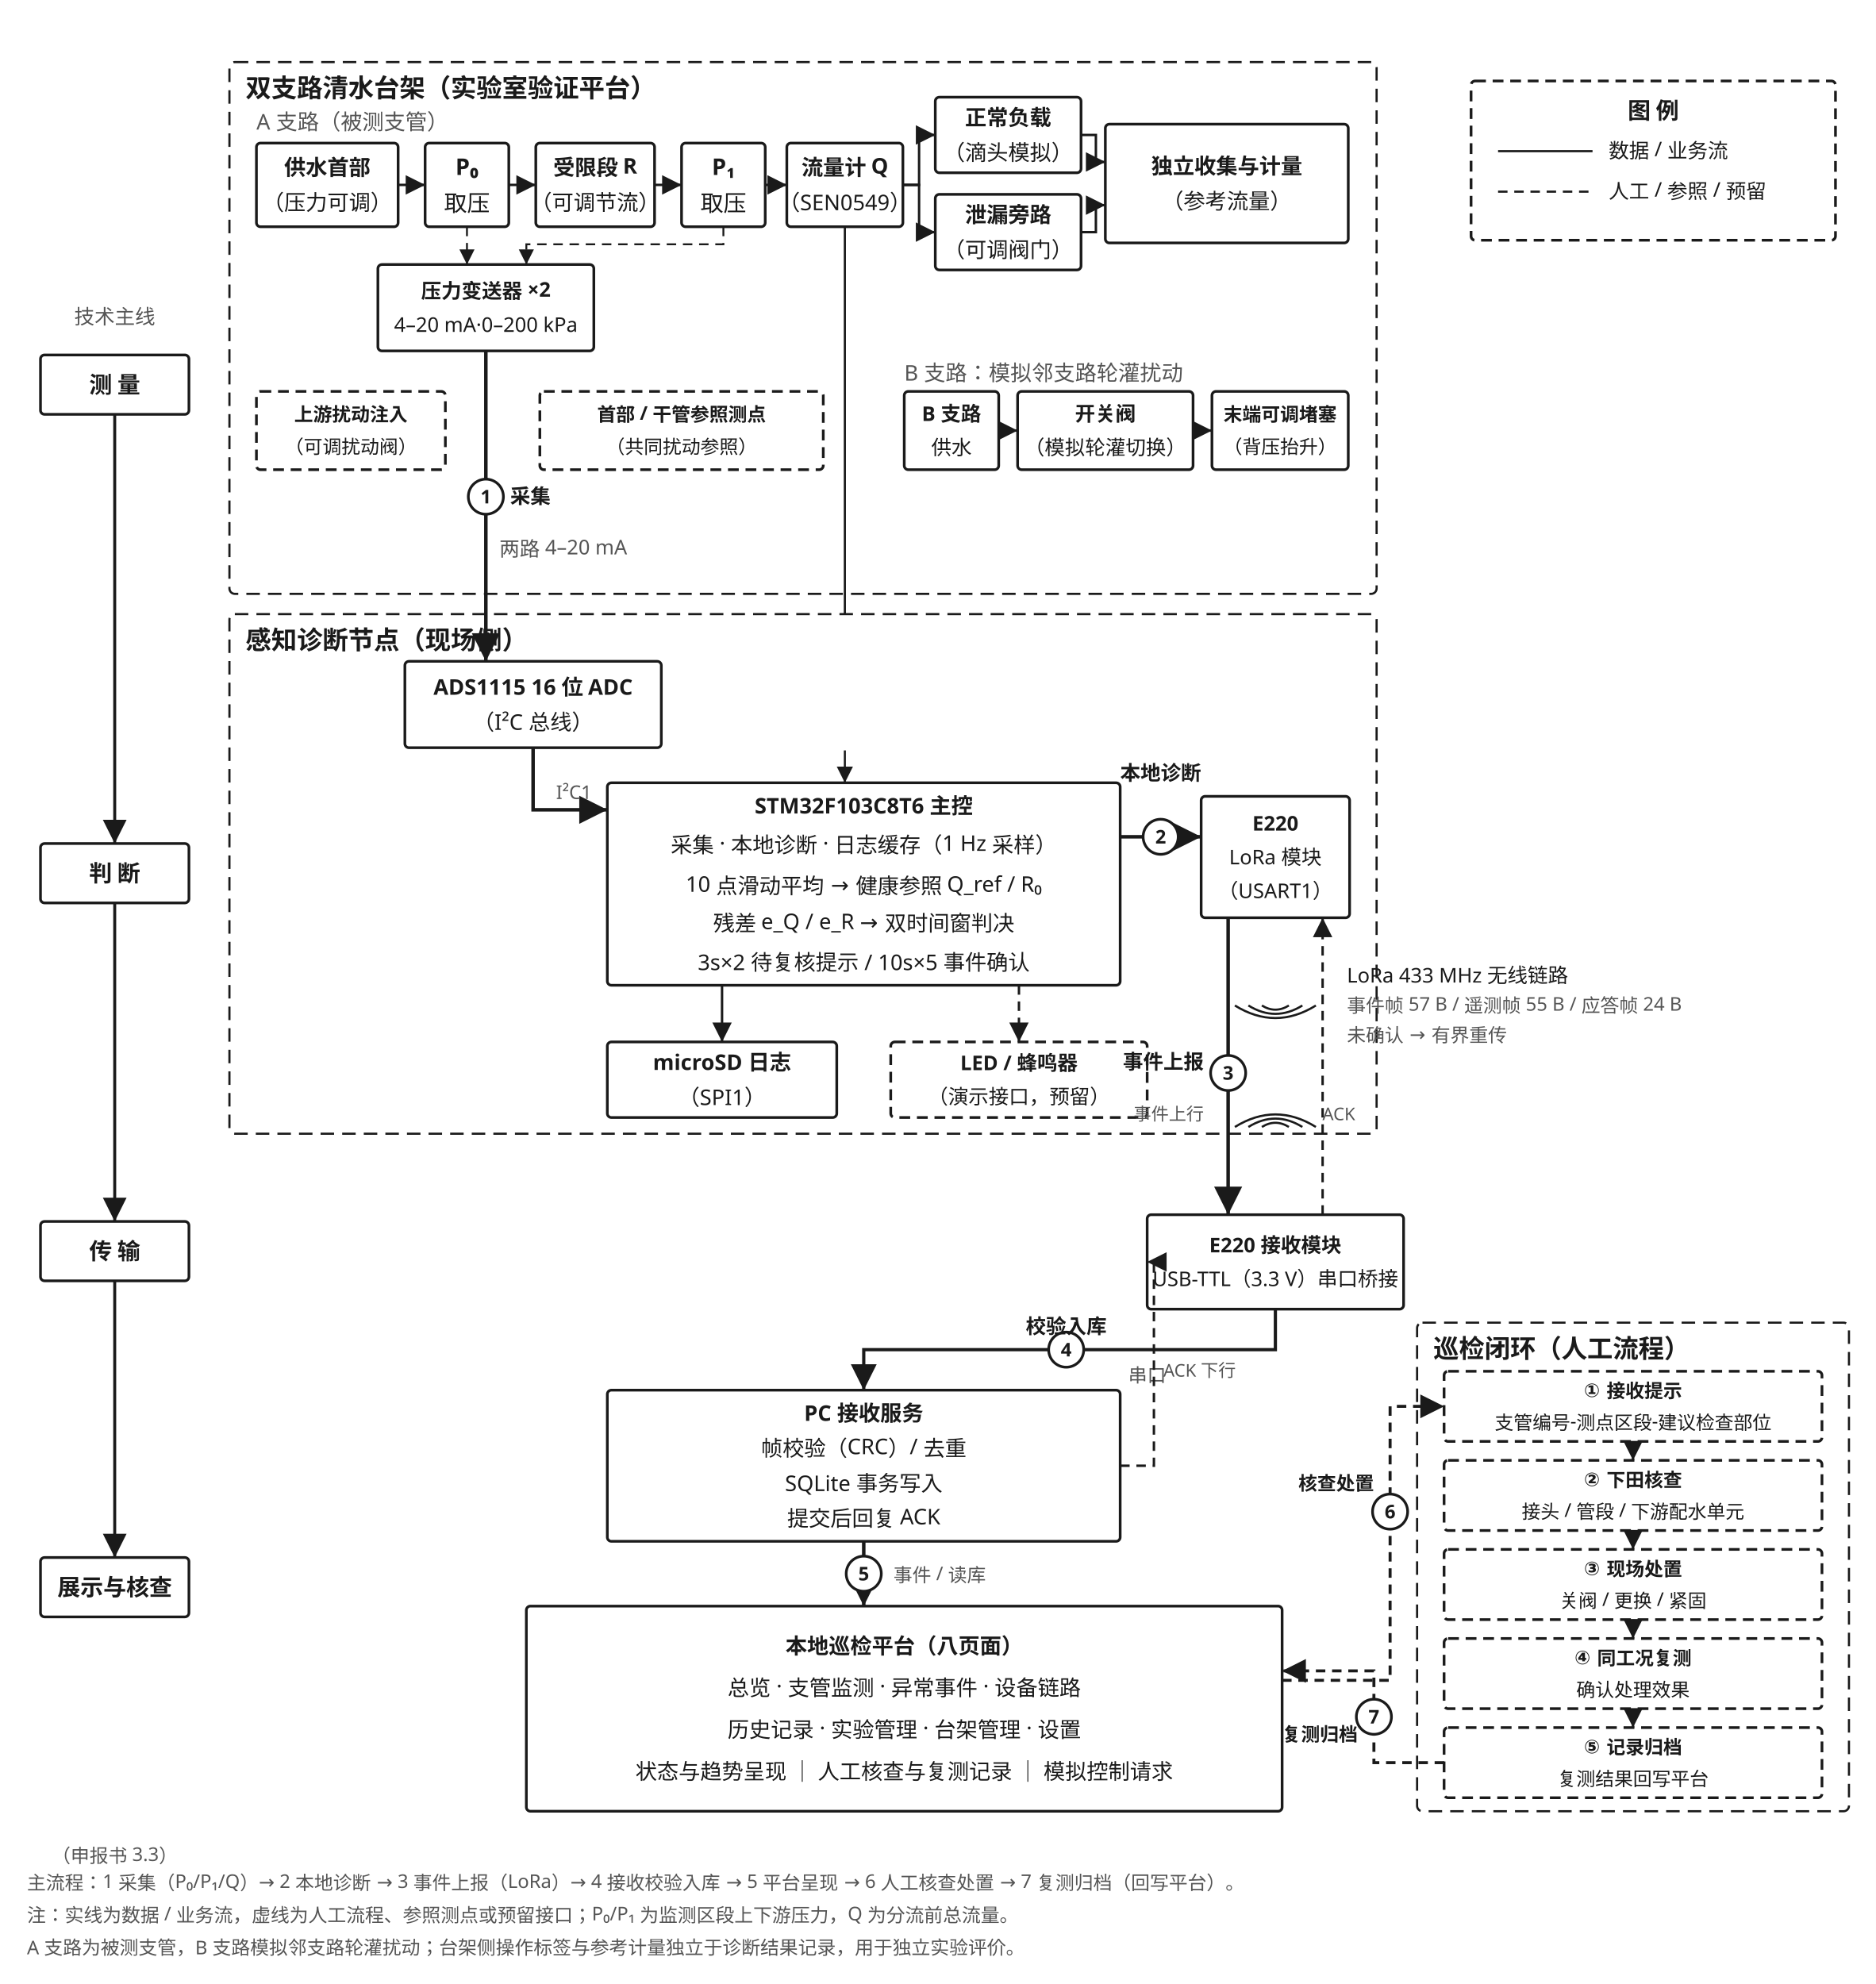
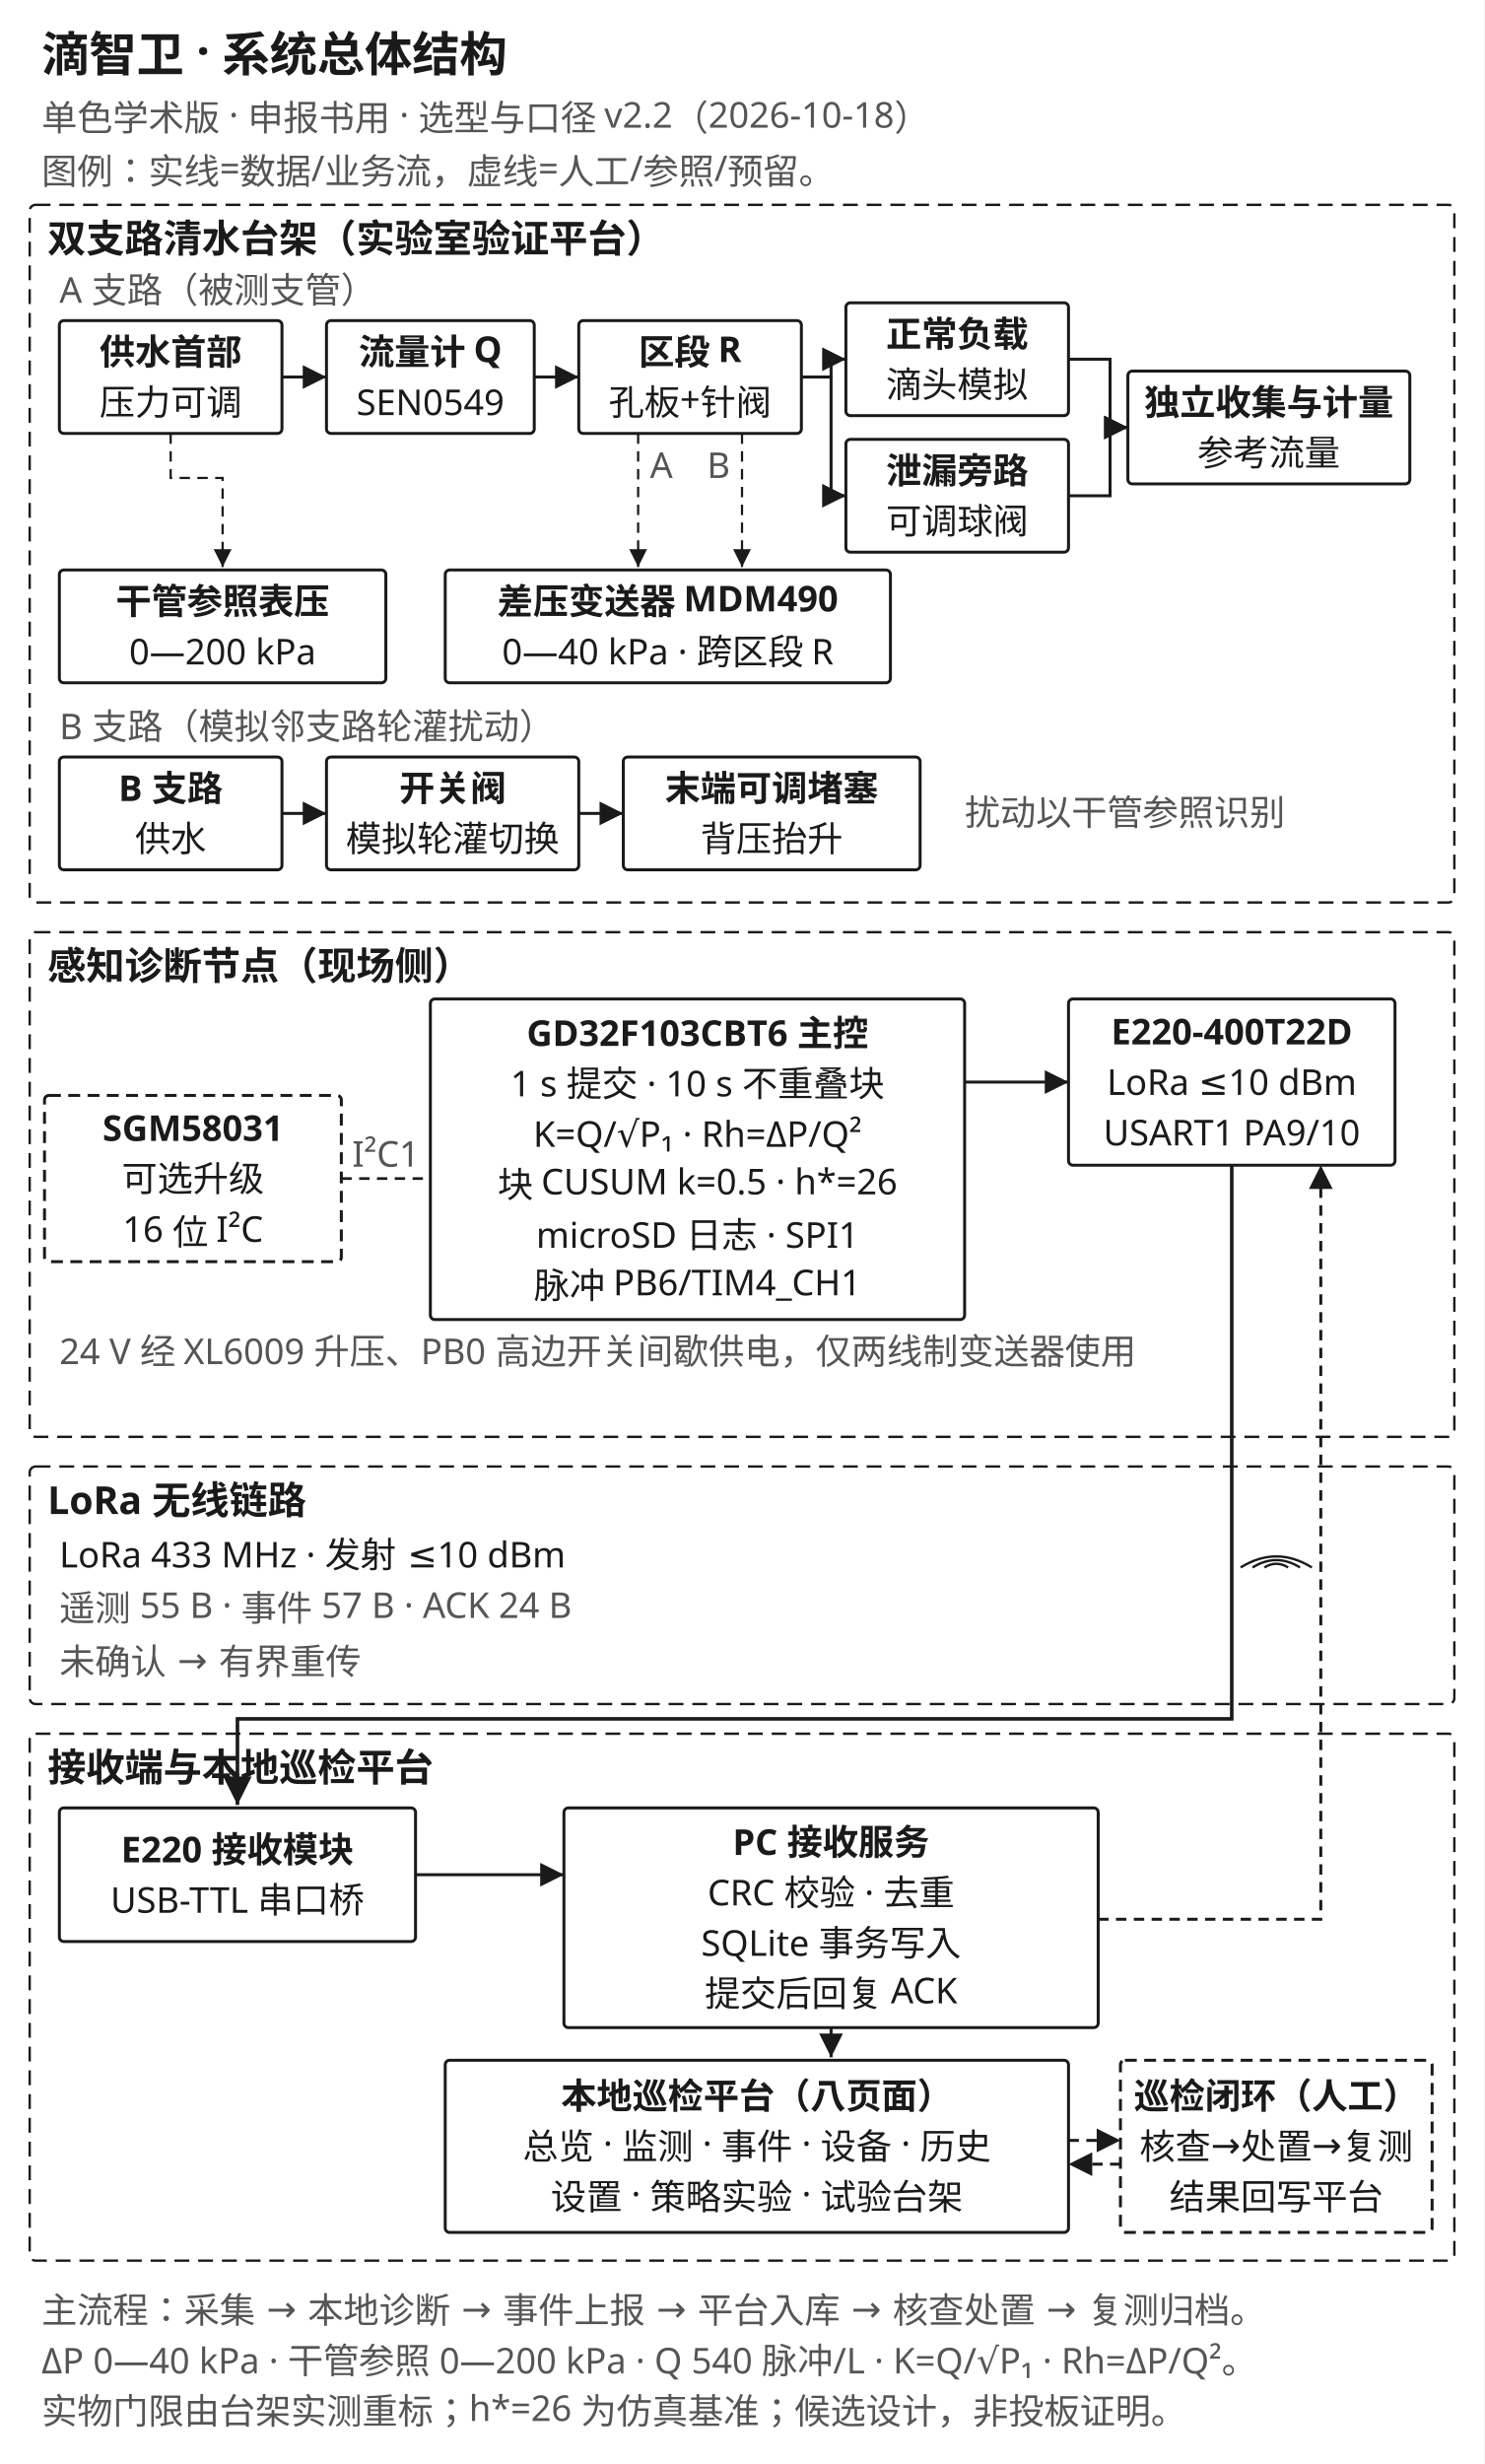
- <svg xmlns="http://www.w3.org/2000/svg" width="1390" height="1470" viewBox="0 0 1390 1470">
+ <svg xmlns="http://www.w3.org/2000/svg" width="1000" height="1660" viewBox="0 0 1000 1660">
  <defs>
    <marker id="ar" markerWidth="9" markerHeight="9" refX="8" refY="4" orient="auto">
      <path d="M0 0 L8 4 L0 8 Z" fill="#1a1a1a" />
    </marker>
  </defs>
-   <rect width="1390" height="1470" fill="white" />
-   <rect x="30" y="263" width="110" height="44" rx="3" fill="white" stroke="#1a1a1a" stroke-width="2" />
-   <text x="85.0" y="291.12" font-family="Microsoft YaHei, SimSun, sans-serif" font-size="17" font-weight="700" text-anchor="middle" fill="#1a1a1a">测  量</text>
-   <rect x="30" y="625" width="110" height="44" rx="3" fill="white" stroke="#1a1a1a" stroke-width="2" />
-   <text x="85.0" y="653.12" font-family="Microsoft YaHei, SimSun, sans-serif" font-size="17" font-weight="700" text-anchor="middle" fill="#1a1a1a">判  断</text>
-   <rect x="30" y="905" width="110" height="44" rx="3" fill="white" stroke="#1a1a1a" stroke-width="2" />
-   <text x="85.0" y="933.12" font-family="Microsoft YaHei, SimSun, sans-serif" font-size="17" font-weight="700" text-anchor="middle" fill="#1a1a1a">传  输</text>
-   <rect x="30" y="1154" width="110" height="44" rx="3" fill="white" stroke="#1a1a1a" stroke-width="2" />
-   <text x="85.0" y="1182.12" font-family="Microsoft YaHei, SimSun, sans-serif" font-size="17" font-weight="700" text-anchor="middle" fill="#1a1a1a">展示与核查</text>
-   <path d="M 85 307 L 85 625" fill="none" stroke="#1a1a1a" stroke-width="2.2" marker-end="url(#ar)" />
-   <path d="M 85 669 L 85 905" fill="none" stroke="#1a1a1a" stroke-width="2.2" marker-end="url(#ar)" />
-   <path d="M 85 949 L 85 1154" fill="none" stroke="#1a1a1a" stroke-width="2.2" marker-end="url(#ar)" />
-   <text x="85" y="240" font-family="Microsoft YaHei, SimSun, sans-serif" font-size="15" font-weight="400" text-anchor="middle" fill="#555555">技术主线</text>
-   <text x="85" y="1380" font-family="Microsoft YaHei, SimSun, sans-serif" font-size="14" font-weight="400" text-anchor="middle" fill="#555555">（申报书 3.3）</text>
-   <g transform="translate(150,0)">
-     <rect x="940" y="60" width="270" height="118" rx="3" fill="white" stroke="#1a1a1a" stroke-width="2" stroke-dasharray="8 5" />
-     <text x="1075" y="88" font-family="Microsoft YaHei, SimSun, sans-serif" font-size="17" font-weight="700" text-anchor="middle" fill="#1a1a1a">图  例</text>
-     <path d="M 960 112 L 1030 112" fill="none" stroke="#1a1a1a" stroke-width="1.6" />
-     <text x="1042" y="117" font-family="Microsoft YaHei, SimSun, sans-serif" font-size="15" font-weight="400" text-anchor="start" fill="#1a1a1a">数据 / 业务流</text>
-     <path d="M 960 142 L 1030 142" fill="none" stroke="#1a1a1a" stroke-width="1.6" stroke-dasharray="7 5" />
-     <text x="1042" y="147" font-family="Microsoft YaHei, SimSun, sans-serif" font-size="15" font-weight="400" text-anchor="start" fill="#1a1a1a">人工 / 参照 / 预留</text>
-     <rect x="20" y="46" width="850" height="394" rx="4" fill="white" stroke="#1a1a1a" stroke-width="1.6" stroke-dasharray="10 6" />
-     <text x="32" y="72" font-family="Microsoft YaHei, SimSun, sans-serif" font-size="19" font-weight="700" text-anchor="start" fill="#1a1a1a">双支路清水台架（实验室验证平台）</text>
-     <text x="40" y="96" font-family="Microsoft YaHei, SimSun, sans-serif" font-size="16" font-weight="400" text-anchor="start" fill="#555555">A 支路（被测支管）</text>
-     <rect x="40" y="106" width="105" height="62" rx="3" fill="white" stroke="#1a1a1a" stroke-width="2" />
-     <text x="92.5" y="129.76" font-family="Microsoft YaHei, SimSun, sans-serif" font-size="16" font-weight="700" text-anchor="middle" fill="#1a1a1a">供水首部</text>
-     <text x="92.5" y="155.76" font-family="Microsoft YaHei, SimSun, sans-serif" font-size="16" font-weight="400" text-anchor="middle" fill="#1a1a1a">（压力可调）</text>
-     <rect x="165" y="106" width="62" height="62" rx="3" fill="white" stroke="#1a1a1a" stroke-width="2" />
-     <text x="196.0" y="129.62" font-family="Microsoft YaHei, SimSun, sans-serif" font-size="17" font-weight="700" text-anchor="middle" fill="#1a1a1a">P₀</text>
-     <text x="196.0" y="156.62" font-family="Microsoft YaHei, SimSun, sans-serif" font-size="17" font-weight="400" text-anchor="middle" fill="#1a1a1a">取压</text>
-     <rect x="247" y="106" width="88" height="62" rx="3" fill="white" stroke="#1a1a1a" stroke-width="2" />
-     <text x="291.0" y="129.76" font-family="Microsoft YaHei, SimSun, sans-serif" font-size="16" font-weight="700" text-anchor="middle" fill="#1a1a1a">受限段 R</text>
-     <text x="291.0" y="155.76" font-family="Microsoft YaHei, SimSun, sans-serif" font-size="16" font-weight="400" text-anchor="middle" fill="#1a1a1a">（可调节流）</text>
-     <rect x="355" y="106" width="62" height="62" rx="3" fill="white" stroke="#1a1a1a" stroke-width="2" />
-     <text x="386.0" y="129.62" font-family="Microsoft YaHei, SimSun, sans-serif" font-size="17" font-weight="700" text-anchor="middle" fill="#1a1a1a">P₁</text>
-     <text x="386.0" y="156.62" font-family="Microsoft YaHei, SimSun, sans-serif" font-size="17" font-weight="400" text-anchor="middle" fill="#1a1a1a">取压</text>
-     <rect x="433" y="106" width="86" height="62" rx="3" fill="white" stroke="#1a1a1a" stroke-width="2" />
-     <text x="476.0" y="129.76" font-family="Microsoft YaHei, SimSun, sans-serif" font-size="16" font-weight="700" text-anchor="middle" fill="#1a1a1a">流量计 Q</text>
-     <text x="476.0" y="155.76" font-family="Microsoft YaHei, SimSun, sans-serif" font-size="16" font-weight="400" text-anchor="middle" fill="#1a1a1a">（SEN0549）</text>
-     <rect x="543" y="72" width="108" height="56" rx="3" fill="white" stroke="#1a1a1a" stroke-width="2" />
-     <text x="597.0" y="92.76" font-family="Microsoft YaHei, SimSun, sans-serif" font-size="16" font-weight="700" text-anchor="middle" fill="#1a1a1a">正常负载</text>
-     <text x="597.0" y="118.76" font-family="Microsoft YaHei, SimSun, sans-serif" font-size="16" font-weight="400" text-anchor="middle" fill="#1a1a1a">（滴头模拟）</text>
-     <rect x="543" y="144" width="108" height="56" rx="3" fill="white" stroke="#1a1a1a" stroke-width="2" />
-     <text x="597.0" y="164.76" font-family="Microsoft YaHei, SimSun, sans-serif" font-size="16" font-weight="700" text-anchor="middle" fill="#1a1a1a">泄漏旁路</text>
-     <text x="597.0" y="190.76" font-family="Microsoft YaHei, SimSun, sans-serif" font-size="16" font-weight="400" text-anchor="middle" fill="#1a1a1a">（可调阀门）</text>
-     <rect x="669" y="92" width="180" height="88" rx="3" fill="white" stroke="#1a1a1a" stroke-width="2" />
-     <text x="759.0" y="128.76" font-family="Microsoft YaHei, SimSun, sans-serif" font-size="16" font-weight="700" text-anchor="middle" fill="#1a1a1a">独立收集与计量</text>
-     <text x="759.0" y="154.76" font-family="Microsoft YaHei, SimSun, sans-serif" font-size="16" font-weight="400" text-anchor="middle" fill="#1a1a1a">（参考流量）</text>
-     <path d="M 145 137 L 165 137" fill="none" stroke="#1a1a1a" stroke-width="1.8" marker-end="url(#ar)" />
-     <path d="M 227 137 L 247 137" fill="none" stroke="#1a1a1a" stroke-width="1.8" marker-end="url(#ar)" />
-     <path d="M 335 137 L 355 137" fill="none" stroke="#1a1a1a" stroke-width="1.8" marker-end="url(#ar)" />
-     <path d="M 417 137 L 433 137" fill="none" stroke="#1a1a1a" stroke-width="1.8" marker-end="url(#ar)" />
-     <path d="M 519 137 L 531 137 L 531 100 L 543 100" fill="none" stroke="#1a1a1a" stroke-width="1.8" marker-end="url(#ar)" />
-     <path d="M 519 137 L 531 137 L 531 172 L 543 172" fill="none" stroke="#1a1a1a" stroke-width="1.8" marker-end="url(#ar)" />
-     <path d="M 651 100 L 662 100 L 662 120 L 669 120" fill="none" stroke="#1a1a1a" stroke-width="1.8" marker-end="url(#ar)" />
-     <path d="M 651 172 L 662 172 L 662 152 L 669 152" fill="none" stroke="#1a1a1a" stroke-width="1.8" marker-end="url(#ar)" />
-     <rect x="130" y="196" width="160" height="64" rx="3" fill="white" stroke="#1a1a1a" stroke-width="2" />
-     <text x="210.0" y="220.9" font-family="Microsoft YaHei, SimSun, sans-serif" font-size="15" font-weight="700" text-anchor="middle" fill="#1a1a1a">压力变送器 ×2</text>
-     <text x="210.0" y="245.9" font-family="Microsoft YaHei, SimSun, sans-serif" font-size="15" font-weight="400" text-anchor="middle" fill="#1a1a1a">4–20 mA·0–200 kPa</text>
-     <path d="M 196 168 L 196 196" fill="none" stroke="#1a1a1a" stroke-width="1.4" stroke-dasharray="7 5" marker-end="url(#ar)" />
-     <path d="M 386 168 L 386 181 L 240 181 L 240 196" fill="none" stroke="#1a1a1a" stroke-width="1.4" stroke-dasharray="7 5" marker-end="url(#ar)" />
-     <text x="520" y="282" font-family="Microsoft YaHei, SimSun, sans-serif" font-size="16" font-weight="400" text-anchor="start" fill="#555555">B 支路：模拟邻支路轮灌扰动</text>
-     <rect x="520" y="290" width="70" height="58" rx="3" fill="white" stroke="#1a1a1a" stroke-width="2" />
-     <text x="555.0" y="311.9" font-family="Microsoft YaHei, SimSun, sans-serif" font-size="15" font-weight="700" text-anchor="middle" fill="#1a1a1a">B 支路</text>
-     <text x="555.0" y="336.9" font-family="Microsoft YaHei, SimSun, sans-serif" font-size="15" font-weight="400" text-anchor="middle" fill="#1a1a1a">供水</text>
-     <rect x="604" y="290" width="130" height="58" rx="3" fill="white" stroke="#1a1a1a" stroke-width="2" />
-     <text x="669.0" y="311.9" font-family="Microsoft YaHei, SimSun, sans-serif" font-size="15" font-weight="700" text-anchor="middle" fill="#1a1a1a">开关阀</text>
-     <text x="669.0" y="336.9" font-family="Microsoft YaHei, SimSun, sans-serif" font-size="15" font-weight="400" text-anchor="middle" fill="#1a1a1a">（模拟轮灌切换）</text>
-     <rect x="748" y="290" width="101" height="58" rx="3" fill="white" stroke="#1a1a1a" stroke-width="2" />
-     <text x="798.5" y="312.04" font-family="Microsoft YaHei, SimSun, sans-serif" font-size="14" font-weight="700" text-anchor="middle" fill="#1a1a1a">末端可调堵塞</text>
-     <text x="798.5" y="336.04" font-family="Microsoft YaHei, SimSun, sans-serif" font-size="14" font-weight="400" text-anchor="middle" fill="#1a1a1a">（背压抬升）</text>
-     <path d="M 590 319 L 604 319" fill="none" stroke="#1a1a1a" stroke-width="1.8" marker-end="url(#ar)" />
-     <path d="M 734 319 L 748 319" fill="none" stroke="#1a1a1a" stroke-width="1.8" marker-end="url(#ar)" />
-     <rect x="40" y="290" width="140" height="58" rx="3" fill="white" stroke="#1a1a1a" stroke-width="2" stroke-dasharray="8 5" />
-     <text x="110.0" y="312.04" font-family="Microsoft YaHei, SimSun, sans-serif" font-size="14" font-weight="700" text-anchor="middle" fill="#1a1a1a">上游扰动注入</text>
-     <text x="110.0" y="336.04" font-family="Microsoft YaHei, SimSun, sans-serif" font-size="14" font-weight="400" text-anchor="middle" fill="#1a1a1a">（可调扰动阀）</text>
-     <rect x="250" y="290" width="210" height="58" rx="3" fill="white" stroke="#1a1a1a" stroke-width="2" stroke-dasharray="8 5" />
-     <text x="355.0" y="312.04" font-family="Microsoft YaHei, SimSun, sans-serif" font-size="14" font-weight="700" text-anchor="middle" fill="#1a1a1a">首部 / 干管参照测点</text>
-     <text x="355.0" y="336.04" font-family="Microsoft YaHei, SimSun, sans-serif" font-size="14" font-weight="400" text-anchor="middle" fill="#1a1a1a">（共同扰动参照）</text>
-     <path d="M 476 168 L 476 556" fill="none" stroke="#1a1a1a" stroke-width="1.6" />
-     <text x="484" y="530" font-family="Microsoft YaHei, SimSun, sans-serif" font-size="15" font-weight="400" text-anchor="start" fill="#555555">脉冲输出 → TIM2</text>
-     <rect x="20" y="455" width="850" height="385" rx="4" fill="white" stroke="#1a1a1a" stroke-width="1.6" stroke-dasharray="10 6" />
-     <text x="32" y="481" font-family="Microsoft YaHei, SimSun, sans-serif" font-size="19" font-weight="700" text-anchor="start" fill="#1a1a1a">感知诊断节点（现场侧）</text>
-     <rect x="150" y="490" width="190" height="64" rx="3" fill="white" stroke="#1a1a1a" stroke-width="2" />
-     <text x="245.0" y="514.76" font-family="Microsoft YaHei, SimSun, sans-serif" font-size="16" font-weight="700" text-anchor="middle" fill="#1a1a1a">ADS1115 16 位 ADC</text>
-     <text x="245.0" y="540.76" font-family="Microsoft YaHei, SimSun, sans-serif" font-size="16" font-weight="400" text-anchor="middle" fill="#1a1a1a">（I²C 总线）</text>
-     <path d="M 210 260 L 210 490" fill="none" stroke="#1a1a1a" stroke-width="2.6" marker-end="url(#ar)" />
-     <circle cx="210" cy="368" r="13" fill="white" stroke="#1a1a1a" stroke-width="2" />
-     <text x="210" y="373" font-family="Microsoft YaHei, SimSun, sans-serif" font-size="14" font-weight="700" text-anchor="middle" fill="#1a1a1a">1</text>
-     <text x="228" y="373" font-family="Microsoft YaHei, SimSun, sans-serif" font-size="15" font-weight="700" text-anchor="start" fill="#1a1a1a">采集</text>
-     <text x="220" y="412" font-family="Microsoft YaHei, SimSun, sans-serif" font-size="15" font-weight="400" text-anchor="start" fill="#555555">两路 4–20 mA</text>
-     <rect x="300" y="580" width="380" height="150" rx="3" fill="white" stroke="#1a1a1a" stroke-width="2" />
-     <text x="490.0" y="602.76" font-family="Microsoft YaHei, SimSun, sans-serif" font-size="16" font-weight="700" text-anchor="middle" fill="#1a1a1a">STM32F103C8T6 主控</text>
-     <text x="490.0" y="631.76" font-family="Microsoft YaHei, SimSun, sans-serif" font-size="16" font-weight="400" text-anchor="middle" fill="#1a1a1a">采集 · 本地诊断 · 日志缓存（1 Hz 采样）</text>
-     <text x="490.0" y="660.76" font-family="Microsoft YaHei, SimSun, sans-serif" font-size="16" font-weight="400" text-anchor="middle" fill="#1a1a1a">10 点滑动平均 → 健康参照 Q_ref / R₀</text>
-     <text x="490.0" y="689.76" font-family="Microsoft YaHei, SimSun, sans-serif" font-size="16" font-weight="400" text-anchor="middle" fill="#1a1a1a">残差 e_Q / e_R → 双时间窗判决</text>
-     <text x="490.0" y="718.76" font-family="Microsoft YaHei, SimSun, sans-serif" font-size="16" font-weight="400" text-anchor="middle" fill="#1a1a1a">3s×2 待复核提示 / 10s×5 事件确认</text>
-     <path d="M 245 554 L 245 600 L 300 600" fill="none" stroke="#1a1a1a" stroke-width="2.6" marker-end="url(#ar)" />
-     <text x="262" y="592" font-family="Microsoft YaHei, SimSun, sans-serif" font-size="14" font-weight="400" text-anchor="start" fill="#555555">I²C1</text>
-     <path d="M 476 556 L 476 580" fill="none" stroke="#1a1a1a" stroke-width="1.5" marker-end="url(#ar)" />
-     <rect x="300" y="772" width="170" height="56" rx="3" fill="white" stroke="#1a1a1a" stroke-width="2" />
-     <text x="385.0" y="792.76" font-family="Microsoft YaHei, SimSun, sans-serif" font-size="16" font-weight="700" text-anchor="middle" fill="#1a1a1a">microSD 日志</text>
-     <text x="385.0" y="818.76" font-family="Microsoft YaHei, SimSun, sans-serif" font-size="16" font-weight="400" text-anchor="middle" fill="#1a1a1a">（SPI1）</text>
-     <path d="M 385 730 L 385 772" fill="none" stroke="#1a1a1a" stroke-width="1.8" marker-end="url(#ar)" />
-     <rect x="510" y="772" width="190" height="56" rx="3" fill="white" stroke="#1a1a1a" stroke-width="2" stroke-dasharray="8 5" />
-     <text x="605.0" y="792.9" font-family="Microsoft YaHei, SimSun, sans-serif" font-size="15" font-weight="700" text-anchor="middle" fill="#1a1a1a">LED / 蜂鸣器</text>
-     <text x="605.0" y="817.9" font-family="Microsoft YaHei, SimSun, sans-serif" font-size="15" font-weight="400" text-anchor="middle" fill="#1a1a1a">（演示接口，预留）</text>
-     <path d="M 605 730 L 605 772" fill="none" stroke="#1a1a1a" stroke-width="1.8" stroke-dasharray="7 5" marker-end="url(#ar)" />
-     <rect x="740" y="590" width="110" height="90" rx="3" fill="white" stroke="#1a1a1a" stroke-width="2" />
-     <text x="795.0" y="615.4" font-family="Microsoft YaHei, SimSun, sans-serif" font-size="15" font-weight="700" text-anchor="middle" fill="#1a1a1a">E220</text>
-     <text x="795.0" y="640.4" font-family="Microsoft YaHei, SimSun, sans-serif" font-size="15" font-weight="400" text-anchor="middle" fill="#1a1a1a">LoRa 模块</text>
-     <text x="795.0" y="665.4" font-family="Microsoft YaHei, SimSun, sans-serif" font-size="15" font-weight="400" text-anchor="middle" fill="#1a1a1a">（USART1）</text>
-     <path d="M 680 620 L 740 620" fill="none" stroke="#1a1a1a" stroke-width="2.6" marker-end="url(#ar)" />
-     <circle cx="710" cy="620" r="13" fill="white" stroke="#1a1a1a" stroke-width="2" />
-     <text x="710" y="625" font-family="Microsoft YaHei, SimSun, sans-serif" font-size="14" font-weight="700" text-anchor="middle" fill="#1a1a1a">2</text>
-     <text x="710" y="578" font-family="Microsoft YaHei, SimSun, sans-serif" font-size="15" font-weight="700" text-anchor="middle" fill="#1a1a1a">本地诊断</text>
-     <path d="M 760 680 L 760 900" fill="none" stroke="#1a1a1a" stroke-width="2.6" marker-end="url(#ar)" />
-     <path d="M 830 900 L 830 680" fill="none" stroke="#1a1a1a" stroke-width="1.8" stroke-dasharray="7 5" marker-end="url(#ar)" />
-     <circle cx="760" cy="795" r="13" fill="white" stroke="#1a1a1a" stroke-width="2" />
-     <text x="760" y="800" font-family="Microsoft YaHei, SimSun, sans-serif" font-size="14" font-weight="700" text-anchor="middle" fill="#1a1a1a">3</text>
-     <text x="742" y="792" font-family="Microsoft YaHei, SimSun, sans-serif" font-size="15" font-weight="700" text-anchor="end" fill="#1a1a1a">事件上报</text>
-     <path d="M 785 745 Q 795 751.2 805 745" fill="none" stroke="#1a1a1a" stroke-width="1.6" />
-     <path d="M 775 745 Q 795 757.4 815 745" fill="none" stroke="#1a1a1a" stroke-width="1.6" />
-     <path d="M 765 745 Q 795 763.6 825 745" fill="none" stroke="#1a1a1a" stroke-width="1.6" />
-     <path d="M 785 835 Q 795 828.8 805 835" fill="none" stroke="#1a1a1a" stroke-width="1.6" />
-     <path d="M 775 835 Q 795 822.6 815 835" fill="none" stroke="#1a1a1a" stroke-width="1.6" />
-     <path d="M 765 835 Q 795 816.4 825 835" fill="none" stroke="#1a1a1a" stroke-width="1.6" />
-     <text x="848" y="728" font-family="Microsoft YaHei, SimSun, sans-serif" font-size="15" font-weight="400" text-anchor="start" fill="#1a1a1a">LoRa 433 MHz 无线链路</text>
-     <text x="848" y="750" font-family="Microsoft YaHei, SimSun, sans-serif" font-size="14" font-weight="400" text-anchor="start" fill="#555555">事件帧 57 B / 遥测帧 55 B / 应答帧 24 B</text>
-     <text x="848" y="772" font-family="Microsoft YaHei, SimSun, sans-serif" font-size="14" font-weight="400" text-anchor="start" fill="#555555">未确认 → 有界重传</text>
-     <text x="742" y="830" font-family="Microsoft YaHei, SimSun, sans-serif" font-size="13" font-weight="400" text-anchor="end" fill="#555555">事件上行</text>
-     <text x="842" y="830" font-family="Microsoft YaHei, SimSun, sans-serif" font-size="13" font-weight="400" text-anchor="middle" fill="#555555">ACK</text>
-     <rect x="700" y="900" width="190" height="70" rx="3" fill="white" stroke="#1a1a1a" stroke-width="2" />
-     <text x="795.0" y="927.9" font-family="Microsoft YaHei, SimSun, sans-serif" font-size="15" font-weight="700" text-anchor="middle" fill="#1a1a1a">E220 接收模块</text>
-     <text x="795.0" y="952.9" font-family="Microsoft YaHei, SimSun, sans-serif" font-size="15" font-weight="400" text-anchor="middle" fill="#1a1a1a">USB-TTL（3.3 V）串口桥接</text>
-     <rect x="300" y="1030" width="380" height="112" rx="3" fill="white" stroke="#1a1a1a" stroke-width="2" />
-     <text x="490.0" y="1052.76" font-family="Microsoft YaHei, SimSun, sans-serif" font-size="16" font-weight="700" text-anchor="middle" fill="#1a1a1a">PC 接收服务</text>
-     <text x="490.0" y="1078.76" font-family="Microsoft YaHei, SimSun, sans-serif" font-size="16" font-weight="400" text-anchor="middle" fill="#1a1a1a">帧校验（CRC）/ 去重</text>
-     <text x="490.0" y="1104.76" font-family="Microsoft YaHei, SimSun, sans-serif" font-size="16" font-weight="400" text-anchor="middle" fill="#1a1a1a">SQLite 事务写入</text>
-     <text x="490.0" y="1130.76" font-family="Microsoft YaHei, SimSun, sans-serif" font-size="16" font-weight="400" text-anchor="middle" fill="#1a1a1a">提交后回复 ACK</text>
-     <path d="M 795 970 L 795 1000 L 490 1000 L 490 1030" fill="none" stroke="#1a1a1a" stroke-width="2.4" marker-end="url(#ar)" />
-     <circle cx="640" cy="1000" r="13" fill="white" stroke="#1a1a1a" stroke-width="2" />
-     <text x="640" y="1005" font-family="Microsoft YaHei, SimSun, sans-serif" font-size="14" font-weight="700" text-anchor="middle" fill="#1a1a1a">4</text>
-     <text x="640" y="988" font-family="Microsoft YaHei, SimSun, sans-serif" font-size="15" font-weight="700" text-anchor="middle" fill="#1a1a1a">校验入库</text>
-     <text x="700" y="1024" font-family="Microsoft YaHei, SimSun, sans-serif" font-size="14" font-weight="400" text-anchor="middle" fill="#555555">串口</text>
-     <path d="M 680 1086 L 705 1086 L 705 935 L 700 935" fill="none" stroke="#1a1a1a" stroke-width="1.8" stroke-dasharray="7 5" marker-end="url(#ar)" />
-     <text x="712" y="1020" font-family="Microsoft YaHei, SimSun, sans-serif" font-size="13" font-weight="400" text-anchor="start" fill="#555555">ACK 下行</text>
-     <rect x="240" y="1190" width="560" height="152" rx="3" fill="white" stroke="#1a1a1a" stroke-width="2" />
-     <text x="520.0" y="1225.26" font-family="Microsoft YaHei, SimSun, sans-serif" font-size="16" font-weight="700" text-anchor="middle" fill="#1a1a1a">本地巡检平台（八页面）</text>
-     <text x="520.0" y="1256.26" font-family="Microsoft YaHei, SimSun, sans-serif" font-size="16" font-weight="400" text-anchor="middle" fill="#1a1a1a">总览 · 支管监测 · 异常事件 · 设备链路</text>
-     <text x="520.0" y="1287.26" font-family="Microsoft YaHei, SimSun, sans-serif" font-size="16" font-weight="400" text-anchor="middle" fill="#1a1a1a">历史记录 · 实验管理 · 台架管理 · 设置</text>
-     <text x="520.0" y="1318.26" font-family="Microsoft YaHei, SimSun, sans-serif" font-size="16" font-weight="400" text-anchor="middle" fill="#1a1a1a">状态与趋势呈现 ｜ 人工核查与复测记录 ｜ 模拟控制请求</text>
-     <path d="M 490 1142 L 490 1190" fill="none" stroke="#1a1a1a" stroke-width="2.6" marker-end="url(#ar)" />
-     <circle cx="490" cy="1166" r="13" fill="white" stroke="#1a1a1a" stroke-width="2" />
-     <text x="490" y="1171" font-family="Microsoft YaHei, SimSun, sans-serif" font-size="14" font-weight="700" text-anchor="middle" fill="#1a1a1a">5</text>
-     <text x="512" y="1172" font-family="Microsoft YaHei, SimSun, sans-serif" font-size="14" font-weight="400" text-anchor="start" fill="#555555">事件 / 读库</text>
-     <rect x="900" y="980" width="320" height="362" rx="4" fill="white" stroke="#1a1a1a" stroke-width="1.6" stroke-dasharray="10 6" />
-     <text x="912" y="1006" font-family="Microsoft YaHei, SimSun, sans-serif" font-size="19" font-weight="700" text-anchor="start" fill="#1a1a1a">巡检闭环（人工流程）</text>
-     <rect x="920" y="1016" width="280" height="52" rx="3" fill="white" stroke="#1a1a1a" stroke-width="2" stroke-dasharray="8 5" />
-     <text x="1060.0" y="1035.04" font-family="Microsoft YaHei, SimSun, sans-serif" font-size="14" font-weight="700" text-anchor="middle" fill="#1a1a1a">① 接收提示</text>
-     <text x="1060.0" y="1059.04" font-family="Microsoft YaHei, SimSun, sans-serif" font-size="14" font-weight="400" text-anchor="middle" fill="#1a1a1a">支管编号-测点区段-建议检查部位</text>
-     <rect x="920" y="1082" width="280" height="52" rx="3" fill="white" stroke="#1a1a1a" stroke-width="2" stroke-dasharray="8 5" />
-     <text x="1060.0" y="1101.04" font-family="Microsoft YaHei, SimSun, sans-serif" font-size="14" font-weight="700" text-anchor="middle" fill="#1a1a1a">② 下田核查</text>
-     <text x="1060.0" y="1125.04" font-family="Microsoft YaHei, SimSun, sans-serif" font-size="14" font-weight="400" text-anchor="middle" fill="#1a1a1a">接头 / 管段 / 下游配水单元</text>
-     <rect x="920" y="1148" width="280" height="52" rx="3" fill="white" stroke="#1a1a1a" stroke-width="2" stroke-dasharray="8 5" />
-     <text x="1060.0" y="1167.04" font-family="Microsoft YaHei, SimSun, sans-serif" font-size="14" font-weight="700" text-anchor="middle" fill="#1a1a1a">③ 现场处置</text>
-     <text x="1060.0" y="1191.04" font-family="Microsoft YaHei, SimSun, sans-serif" font-size="14" font-weight="400" text-anchor="middle" fill="#1a1a1a">关阀 / 更换 / 紧固</text>
-     <rect x="920" y="1214" width="280" height="52" rx="3" fill="white" stroke="#1a1a1a" stroke-width="2" stroke-dasharray="8 5" />
-     <text x="1060.0" y="1233.04" font-family="Microsoft YaHei, SimSun, sans-serif" font-size="14" font-weight="700" text-anchor="middle" fill="#1a1a1a">④ 同工况复测</text>
-     <text x="1060.0" y="1257.04" font-family="Microsoft YaHei, SimSun, sans-serif" font-size="14" font-weight="400" text-anchor="middle" fill="#1a1a1a">确认处理效果</text>
-     <rect x="920" y="1280" width="280" height="52" rx="3" fill="white" stroke="#1a1a1a" stroke-width="2" stroke-dasharray="8 5" />
-     <text x="1060.0" y="1299.04" font-family="Microsoft YaHei, SimSun, sans-serif" font-size="14" font-weight="700" text-anchor="middle" fill="#1a1a1a">⑤ 记录归档</text>
-     <text x="1060.0" y="1323.04" font-family="Microsoft YaHei, SimSun, sans-serif" font-size="14" font-weight="400" text-anchor="middle" fill="#1a1a1a">复测结果回写平台</text>
-     <path d="M 1060 1068 L 1060 1082" fill="none" stroke="#1a1a1a" stroke-width="1.8" stroke-dasharray="7 5" marker-end="url(#ar)" />
-     <path d="M 1060 1134 L 1060 1148" fill="none" stroke="#1a1a1a" stroke-width="1.8" stroke-dasharray="7 5" marker-end="url(#ar)" />
-     <path d="M 1060 1200 L 1060 1214" fill="none" stroke="#1a1a1a" stroke-width="1.8" stroke-dasharray="7 5" marker-end="url(#ar)" />
-     <path d="M 1060 1266 L 1060 1280" fill="none" stroke="#1a1a1a" stroke-width="1.8" stroke-dasharray="7 5" marker-end="url(#ar)" />
-     <path d="M 800 1245 L 880 1245 L 880 1042 L 920 1042" fill="none" stroke="#1a1a1a" stroke-width="2.2" stroke-dasharray="7 5" marker-end="url(#ar)" />
-     <circle cx="880" cy="1120" r="13" fill="white" stroke="#1a1a1a" stroke-width="2" />
-     <text x="880" y="1125" font-family="Microsoft YaHei, SimSun, sans-serif" font-size="14" font-weight="700" text-anchor="middle" fill="#1a1a1a">6</text>
-     <text x="868" y="1104" font-family="Microsoft YaHei, SimSun, sans-serif" font-size="14" font-weight="700" text-anchor="end" fill="#1a1a1a">核查处置</text>
-     <path d="M 920 1306 L 868 1306 L 868 1238 L 800 1238" fill="none" stroke="#1a1a1a" stroke-width="2.2" stroke-dasharray="7 5" marker-end="url(#ar)" />
-     <circle cx="868" cy="1272" r="13" fill="white" stroke="#1a1a1a" stroke-width="2" />
-     <text x="868" y="1277" font-family="Microsoft YaHei, SimSun, sans-serif" font-size="14" font-weight="700" text-anchor="middle" fill="#1a1a1a">7</text>
-     <text x="856" y="1290" font-family="Microsoft YaHei, SimSun, sans-serif" font-size="14" font-weight="700" text-anchor="end" fill="#1a1a1a">复测归档</text>
+   <rect width="1000" height="1660" fill="white" />
+   <text x="28" y="48" font-family="Microsoft YaHei, SimSun, sans-serif" font-size="32" font-weight="700" text-anchor="start" fill="#1a1a1a">滴智卫 · 系统总体结构</text>
+   <text x="28" y="88" font-family="Microsoft YaHei, SimSun, sans-serif" font-size="24" font-weight="400" text-anchor="start" fill="#555555">单色学术版 · 申报书用 · 选型与口径 v2.2（2026-10-18）</text>
+   <text x="28" y="124" font-family="Microsoft YaHei, SimSun, sans-serif" font-size="24" font-weight="400" text-anchor="start" fill="#555555">图例：实线=数据/业务流，虚线=人工/参照/预留。</text>
+   <rect x="20" y="138" width="960" height="470" rx="4" fill="white" stroke="#1a1a1a" stroke-width="1.6" stroke-dasharray="10 6" />
+   <text x="32" y="170" font-family="Microsoft YaHei, SimSun, sans-serif" font-size="26" font-weight="700" text-anchor="start" fill="#1a1a1a">双支路清水台架（实验室验证平台）</text>
+   <text x="40" y="204" font-family="Microsoft YaHei, SimSun, sans-serif" font-size="24" font-weight="400" text-anchor="start" fill="#555555">A 支路（被测支管）</text>
+   <g data-kind="box">
+     <rect x="40" y="216" width="150" height="76" rx="3" fill="white" stroke="#1a1a1a" stroke-width="2" />
+     <text x="115.0" y="245.64" font-family="Microsoft YaHei, SimSun, sans-serif" font-size="24" font-weight="700" text-anchor="middle" fill="#1a1a1a">供水首部</text>
+     <text x="115.0" y="279.64" font-family="Microsoft YaHei, SimSun, sans-serif" font-size="24" font-weight="400" text-anchor="middle" fill="#1a1a1a">压力可调</text>
  </g>
-   <text x="20" y="1400" font-family="Microsoft YaHei, SimSun, sans-serif" font-size="14" font-weight="400" text-anchor="start" fill="#555555">主流程：1 采集（P₀/P₁/Q）→ 2 本地诊断 → 3 事件上报（LoRa）→ 4 接收校验入库 → 5 平台呈现 → 6 人工核查处置 → 7 复测归档（回写平台）。</text>
-   <text x="20" y="1424" font-family="Microsoft YaHei, SimSun, sans-serif" font-size="14" font-weight="400" text-anchor="start" fill="#555555">注：实线为数据 / 业务流，虚线为人工流程、参照测点或预留接口；P₀/P₁ 为监测区段上下游压力，Q 为分流前总流量。</text>
-   <text x="20" y="1448" font-family="Microsoft YaHei, SimSun, sans-serif" font-size="14" font-weight="400" text-anchor="start" fill="#555555">A 支路为被测支管，B 支路模拟邻支路轮灌扰动；台架侧操作标签与参考计量独立于诊断结果记录，用于独立实验评价。</text>
+   <g data-kind="box">
+     <rect x="220" y="216" width="140" height="76" rx="3" fill="white" stroke="#1a1a1a" stroke-width="2" />
+     <text x="290.0" y="245.64" font-family="Microsoft YaHei, SimSun, sans-serif" font-size="24" font-weight="700" text-anchor="middle" fill="#1a1a1a">流量计 Q</text>
+     <text x="290.0" y="279.64" font-family="Microsoft YaHei, SimSun, sans-serif" font-size="24" font-weight="400" text-anchor="middle" fill="#1a1a1a">SEN0549</text>
+   </g>
+   <g data-kind="box">
+     <rect x="390" y="216" width="150" height="76" rx="3" fill="white" stroke="#1a1a1a" stroke-width="2" />
+     <text x="465.0" y="245.64" font-family="Microsoft YaHei, SimSun, sans-serif" font-size="24" font-weight="700" text-anchor="middle" fill="#1a1a1a">区段 R</text>
+     <text x="465.0" y="279.64" font-family="Microsoft YaHei, SimSun, sans-serif" font-size="24" font-weight="400" text-anchor="middle" fill="#1a1a1a">孔板+针阀</text>
+   </g>
+   <path d="M 190 254 L 220 254" fill="none" stroke="#1a1a1a" stroke-width="2.0" marker-end="url(#ar)" />
+   <path d="M 360 254 L 390 254" fill="none" stroke="#1a1a1a" stroke-width="2.0" marker-end="url(#ar)" />
+   <g data-kind="box">
+     <rect x="570" y="204" width="150" height="76" rx="3" fill="white" stroke="#1a1a1a" stroke-width="2" />
+     <text x="645.0" y="233.64" font-family="Microsoft YaHei, SimSun, sans-serif" font-size="24" font-weight="700" text-anchor="middle" fill="#1a1a1a">正常负载</text>
+     <text x="645.0" y="267.64" font-family="Microsoft YaHei, SimSun, sans-serif" font-size="24" font-weight="400" text-anchor="middle" fill="#1a1a1a">滴头模拟</text>
+   </g>
+   <g data-kind="box">
+     <rect x="570" y="296" width="150" height="76" rx="3" fill="white" stroke="#1a1a1a" stroke-width="2" />
+     <text x="645.0" y="325.64" font-family="Microsoft YaHei, SimSun, sans-serif" font-size="24" font-weight="700" text-anchor="middle" fill="#1a1a1a">泄漏旁路</text>
+     <text x="645.0" y="359.64" font-family="Microsoft YaHei, SimSun, sans-serif" font-size="24" font-weight="400" text-anchor="middle" fill="#1a1a1a">可调球阀</text>
+   </g>
+   <g data-kind="box">
+     <rect x="760" y="250" width="190" height="76" rx="3" fill="white" stroke="#1a1a1a" stroke-width="2" />
+     <text x="855.0" y="279.64" font-family="Microsoft YaHei, SimSun, sans-serif" font-size="24" font-weight="700" text-anchor="middle" fill="#1a1a1a">独立收集与计量</text>
+     <text x="855.0" y="313.64" font-family="Microsoft YaHei, SimSun, sans-serif" font-size="24" font-weight="400" text-anchor="middle" fill="#1a1a1a">参考流量</text>
+   </g>
+   <path d="M 540 254 L 560 254 L 560 242 L 570 242" fill="none" stroke="#1a1a1a" stroke-width="2.0" marker-end="url(#ar)" />
+   <path d="M 540 254 L 560 254 L 560 334 L 570 334" fill="none" stroke="#1a1a1a" stroke-width="2.0" marker-end="url(#ar)" />
+   <path d="M 720 242 L 748 242 L 748 288 L 760 288" fill="none" stroke="#1a1a1a" stroke-width="2.0" marker-end="url(#ar)" />
+   <path d="M 720 334 L 748 334 L 748 288 L 760 288" fill="none" stroke="#1a1a1a" stroke-width="2.0" marker-end="url(#ar)" />
+   <g data-kind="box">
+     <rect x="40" y="384" width="220" height="76" rx="3" fill="white" stroke="#1a1a1a" stroke-width="2" />
+     <text x="150.0" y="413.64" font-family="Microsoft YaHei, SimSun, sans-serif" font-size="24" font-weight="700" text-anchor="middle" fill="#1a1a1a">干管参照表压</text>
+     <text x="150.0" y="447.64" font-family="Microsoft YaHei, SimSun, sans-serif" font-size="24" font-weight="400" text-anchor="middle" fill="#1a1a1a">0—200 kPa</text>
+   </g>
+   <g data-kind="box">
+     <rect x="300" y="384" width="300" height="76" rx="3" fill="white" stroke="#1a1a1a" stroke-width="2" />
+     <text x="450.0" y="413.64" font-family="Microsoft YaHei, SimSun, sans-serif" font-size="24" font-weight="700" text-anchor="middle" fill="#1a1a1a">差压变送器 MDM490</text>
+     <text x="450.0" y="447.64" font-family="Microsoft YaHei, SimSun, sans-serif" font-size="24" font-weight="400" text-anchor="middle" fill="#1a1a1a">0—40 kPa · 跨区段 R</text>
+   </g>
+   <path d="M 115 292 L 115 322 L 150 322 L 150 382" fill="none" stroke="#1a1a1a" stroke-width="1.5" stroke-dasharray="7 5" marker-end="url(#ar)" />
+   <path d="M 430 292 L 430 382" fill="none" stroke="#1a1a1a" stroke-width="1.5" stroke-dasharray="7 5" marker-end="url(#ar)" />
+   <path d="M 500 292 L 500 382" fill="none" stroke="#1a1a1a" stroke-width="1.5" stroke-dasharray="7 5" marker-end="url(#ar)" />
+   <text x="438" y="322" font-family="Microsoft YaHei, SimSun, sans-serif" font-size="24" font-weight="400" text-anchor="start" fill="#555555">A</text>
+   <text x="492" y="322" font-family="Microsoft YaHei, SimSun, sans-serif" font-size="24" font-weight="400" text-anchor="end" fill="#555555">B</text>
+   <text x="40" y="498" font-family="Microsoft YaHei, SimSun, sans-serif" font-size="24" font-weight="400" text-anchor="start" fill="#555555">B 支路（模拟邻支路轮灌扰动）</text>
+   <g data-kind="box">
+     <rect x="40" y="510" width="150" height="76" rx="3" fill="white" stroke="#1a1a1a" stroke-width="2" />
+     <text x="115.0" y="539.64" font-family="Microsoft YaHei, SimSun, sans-serif" font-size="24" font-weight="700" text-anchor="middle" fill="#1a1a1a">B 支路</text>
+     <text x="115.0" y="573.64" font-family="Microsoft YaHei, SimSun, sans-serif" font-size="24" font-weight="400" text-anchor="middle" fill="#1a1a1a">供水</text>
+   </g>
+   <g data-kind="box">
+     <rect x="220" y="510" width="170" height="76" rx="3" fill="white" stroke="#1a1a1a" stroke-width="2" />
+     <text x="305.0" y="539.64" font-family="Microsoft YaHei, SimSun, sans-serif" font-size="24" font-weight="700" text-anchor="middle" fill="#1a1a1a">开关阀</text>
+     <text x="305.0" y="573.64" font-family="Microsoft YaHei, SimSun, sans-serif" font-size="24" font-weight="400" text-anchor="middle" fill="#1a1a1a">模拟轮灌切换</text>
+   </g>
+   <g data-kind="box">
+     <rect x="420" y="510" width="200" height="76" rx="3" fill="white" stroke="#1a1a1a" stroke-width="2" />
+     <text x="520.0" y="539.64" font-family="Microsoft YaHei, SimSun, sans-serif" font-size="24" font-weight="700" text-anchor="middle" fill="#1a1a1a">末端可调堵塞</text>
+     <text x="520.0" y="573.64" font-family="Microsoft YaHei, SimSun, sans-serif" font-size="24" font-weight="400" text-anchor="middle" fill="#1a1a1a">背压抬升</text>
+   </g>
+   <path d="M 190 548 L 220 548" fill="none" stroke="#1a1a1a" stroke-width="2.0" marker-end="url(#ar)" />
+   <path d="M 390 548 L 420 548" fill="none" stroke="#1a1a1a" stroke-width="2.0" marker-end="url(#ar)" />
+   <text x="650" y="556" font-family="Microsoft YaHei, SimSun, sans-serif" font-size="24" font-weight="400" text-anchor="start" fill="#555555">扰动以干管参照识别</text>
+   <rect x="20" y="628" width="960" height="340" rx="4" fill="white" stroke="#1a1a1a" stroke-width="1.6" stroke-dasharray="10 6" />
+   <text x="32" y="660" font-family="Microsoft YaHei, SimSun, sans-serif" font-size="26" font-weight="700" text-anchor="start" fill="#1a1a1a">感知诊断节点（现场侧）</text>
+   <g data-kind="box">
+     <rect x="290" y="673" width="360" height="216" rx="3" fill="white" stroke="#1a1a1a" stroke-width="2" />
+     <text x="470.0" y="704.64" font-family="Microsoft YaHei, SimSun, sans-serif" font-size="24" font-weight="700" text-anchor="middle" fill="#1a1a1a">GD32F103CBT6 主控</text>
+     <text x="470.0" y="738.64" font-family="Microsoft YaHei, SimSun, sans-serif" font-size="24" font-weight="400" text-anchor="middle" fill="#1a1a1a">1 s 提交 · 10 s 不重叠块</text>
+     <text x="470.0" y="772.64" font-family="Microsoft YaHei, SimSun, sans-serif" font-size="24" font-weight="400" text-anchor="middle" fill="#1a1a1a">K=Q/√P₁ · Rh=ΔP/Q²</text>
+     <text x="470.0" y="806.64" font-family="Microsoft YaHei, SimSun, sans-serif" font-size="24" font-weight="400" text-anchor="middle" fill="#1a1a1a">块 CUSUM k=0.5 · h*=26</text>
+     <text x="470.0" y="840.64" font-family="Microsoft YaHei, SimSun, sans-serif" font-size="24" font-weight="400" text-anchor="middle" fill="#1a1a1a">microSD 日志 · SPI1</text>
+     <text x="470.0" y="874.64" font-family="Microsoft YaHei, SimSun, sans-serif" font-size="24" font-weight="400" text-anchor="middle" fill="#1a1a1a">脉冲 PB6/TIM4_CH1</text>
+   </g>
+   <g data-kind="box">
+     <rect x="30" y="738" width="200" height="112" rx="3" fill="white" stroke="#1a1a1a" stroke-width="2" stroke-dasharray="8 5" />
+     <text x="130.0" y="768.64" font-family="Microsoft YaHei, SimSun, sans-serif" font-size="24" font-weight="700" text-anchor="middle" fill="#1a1a1a">SGM58031</text>
+     <text x="130.0" y="802.64" font-family="Microsoft YaHei, SimSun, sans-serif" font-size="24" font-weight="400" text-anchor="middle" fill="#1a1a1a">可选升级</text>
+     <text x="130.0" y="836.64" font-family="Microsoft YaHei, SimSun, sans-serif" font-size="24" font-weight="400" text-anchor="middle" fill="#1a1a1a">16 位 I²C</text>
+   </g>
+   <path d="M 230 794 L 290 794" fill="none" stroke="#1a1a1a" stroke-width="1.8" stroke-dasharray="7 5" />
+   <text x="260" y="786" font-family="Microsoft YaHei, SimSun, sans-serif" font-size="24" font-weight="400" text-anchor="middle" fill="#555555">I²C1</text>
+   <g data-kind="box">
+     <rect x="720" y="673" width="220" height="112" rx="3" fill="white" stroke="#1a1a1a" stroke-width="2" />
+     <text x="830.0" y="703.64" font-family="Microsoft YaHei, SimSun, sans-serif" font-size="24" font-weight="700" text-anchor="middle" fill="#1a1a1a">E220-400T22D</text>
+     <text x="830.0" y="737.64" font-family="Microsoft YaHei, SimSun, sans-serif" font-size="24" font-weight="400" text-anchor="middle" fill="#1a1a1a">LoRa ≤10 dBm</text>
+     <text x="830.0" y="771.64" font-family="Microsoft YaHei, SimSun, sans-serif" font-size="24" font-weight="400" text-anchor="middle" fill="#1a1a1a">USART1 PA9/10</text>
+   </g>
+   <path d="M 650 729 L 720 729" fill="none" stroke="#1a1a1a" stroke-width="2.0" marker-end="url(#ar)" />
+   <text x="40" y="919" font-family="Microsoft YaHei, SimSun, sans-serif" font-size="24" font-weight="400" text-anchor="start" fill="#555555">24 V 经 XL6009 升压、PB0 高边开关间歇供电，仅两线制变送器使用</text>
+   <rect x="20" y="988" width="960" height="160" rx="4" fill="white" stroke="#1a1a1a" stroke-width="1.6" stroke-dasharray="10 6" />
+   <text x="32" y="1020" font-family="Microsoft YaHei, SimSun, sans-serif" font-size="26" font-weight="700" text-anchor="start" fill="#1a1a1a">LoRa 无线链路</text>
+   <text x="40" y="1056" font-family="Microsoft YaHei, SimSun, sans-serif" font-size="24" font-weight="400" text-anchor="start" fill="#1a1a1a">LoRa 433 MHz · 发射 ≤10 dBm</text>
+   <text x="40" y="1092" font-family="Microsoft YaHei, SimSun, sans-serif" font-size="24" font-weight="400" text-anchor="start" fill="#555555">遥测 55 B · 事件 57 B · ACK 24 B</text>
+   <text x="40" y="1128" font-family="Microsoft YaHei, SimSun, sans-serif" font-size="24" font-weight="400" text-anchor="start" fill="#555555">未确认 → 有界重传</text>
+   <path d="M 852 1056 Q 860 1051.04 868 1056" fill="none" stroke="#1a1a1a" stroke-width="1.6" />
+   <path d="M 844 1056 Q 860 1046.08 876 1056" fill="none" stroke="#1a1a1a" stroke-width="1.6" />
+   <path d="M 836 1056 Q 860 1041.12 884 1056" fill="none" stroke="#1a1a1a" stroke-width="1.6" />
+   <rect x="20" y="1168" width="960" height="355" rx="4" fill="white" stroke="#1a1a1a" stroke-width="1.6" stroke-dasharray="10 6" />
+   <text x="32" y="1200" font-family="Microsoft YaHei, SimSun, sans-serif" font-size="26" font-weight="700" text-anchor="start" fill="#1a1a1a">接收端与本地巡检平台</text>
+   <g data-kind="box">
+     <rect x="40" y="1218" width="240" height="90" rx="3" fill="white" stroke="#1a1a1a" stroke-width="2" />
+     <text x="160.0" y="1254.64" font-family="Microsoft YaHei, SimSun, sans-serif" font-size="24" font-weight="700" text-anchor="middle" fill="#1a1a1a">E220 接收模块</text>
+     <text x="160.0" y="1288.64" font-family="Microsoft YaHei, SimSun, sans-serif" font-size="24" font-weight="400" text-anchor="middle" fill="#1a1a1a">USB-TTL 串口桥</text>
+   </g>
+   <g data-kind="box">
+     <rect x="380" y="1218" width="360" height="148" rx="3" fill="white" stroke="#1a1a1a" stroke-width="2" />
+     <text x="560.0" y="1249.64" font-family="Microsoft YaHei, SimSun, sans-serif" font-size="24" font-weight="700" text-anchor="middle" fill="#1a1a1a">PC 接收服务</text>
+     <text x="560.0" y="1283.64" font-family="Microsoft YaHei, SimSun, sans-serif" font-size="24" font-weight="400" text-anchor="middle" fill="#1a1a1a">CRC 校验 · 去重</text>
+     <text x="560.0" y="1317.64" font-family="Microsoft YaHei, SimSun, sans-serif" font-size="24" font-weight="400" text-anchor="middle" fill="#1a1a1a">SQLite 事务写入</text>
+     <text x="560.0" y="1351.64" font-family="Microsoft YaHei, SimSun, sans-serif" font-size="24" font-weight="400" text-anchor="middle" fill="#1a1a1a">提交后回复 ACK</text>
+   </g>
+   <path d="M 280 1263 L 380 1263" fill="none" stroke="#1a1a1a" stroke-width="2.0" marker-end="url(#ar)" />
+   <g data-kind="box">
+     <rect x="300" y="1388" width="420" height="116" rx="3" fill="white" stroke="#1a1a1a" stroke-width="2" />
+     <text x="510.0" y="1420.64" font-family="Microsoft YaHei, SimSun, sans-serif" font-size="24" font-weight="700" text-anchor="middle" fill="#1a1a1a">本地巡检平台（八页面）</text>
+     <text x="510.0" y="1454.64" font-family="Microsoft YaHei, SimSun, sans-serif" font-size="24" font-weight="400" text-anchor="middle" fill="#1a1a1a">总览 · 监测 · 事件 · 设备 · 历史</text>
+     <text x="510.0" y="1488.64" font-family="Microsoft YaHei, SimSun, sans-serif" font-size="24" font-weight="400" text-anchor="middle" fill="#1a1a1a">设置 · 策略实验 · 试验台架</text>
+   </g>
+   <g data-kind="box">
+     <rect x="755" y="1388" width="210" height="116" rx="3" fill="white" stroke="#1a1a1a" stroke-width="2" stroke-dasharray="8 5" />
+     <text x="860.0" y="1420.64" font-family="Microsoft YaHei, SimSun, sans-serif" font-size="24" font-weight="700" text-anchor="middle" fill="#1a1a1a">巡检闭环（人工）</text>
+     <text x="860.0" y="1454.64" font-family="Microsoft YaHei, SimSun, sans-serif" font-size="24" font-weight="400" text-anchor="middle" fill="#1a1a1a">核查→处置→复测</text>
+     <text x="860.0" y="1488.64" font-family="Microsoft YaHei, SimSun, sans-serif" font-size="24" font-weight="400" text-anchor="middle" fill="#1a1a1a">结果回写平台</text>
+   </g>
+   <path d="M 560 1366 L 560 1386" fill="none" stroke="#1a1a1a" stroke-width="2.0" marker-end="url(#ar)" />
+   <path d="M 720 1442 L 755 1442" fill="none" stroke="#1a1a1a" stroke-width="2.0" stroke-dasharray="7 5" marker-end="url(#ar)" />
+   <path d="M 755 1458 L 720 1458" fill="none" stroke="#1a1a1a" stroke-width="2.0" stroke-dasharray="7 5" marker-end="url(#ar)" />
+   <path d="M 830 785 L 830 1158 L 160 1158 L 160 1216" fill="none" stroke="#1a1a1a" stroke-width="2.4" marker-end="url(#ar)" />
+   <path d="M 740 1293 L 890 1293 L 890 785" fill="none" stroke="#1a1a1a" stroke-width="2.0" stroke-dasharray="7 5" marker-end="url(#ar)" />
+   <text x="28" y="1565" font-family="Microsoft YaHei, SimSun, sans-serif" font-size="24" font-weight="400" text-anchor="start" fill="#555555">主流程：采集 → 本地诊断 → 事件上报 → 平台入库 → 核查处置 → 复测归档。</text>
+   <text x="28" y="1599" font-family="Microsoft YaHei, SimSun, sans-serif" font-size="24" font-weight="400" text-anchor="start" fill="#555555">ΔP 0—40 kPa · 干管参照 0—200 kPa · Q 540 脉冲/L · K=Q/√P₁ · Rh=ΔP/Q²。</text>
+   <text x="28" y="1633" font-family="Microsoft YaHei, SimSun, sans-serif" font-size="24" font-weight="400" text-anchor="start" fill="#555555">实物门限由台架实测重标；h*=26 为仿真基准；候选设计，非投板证明。</text>
</svg>
